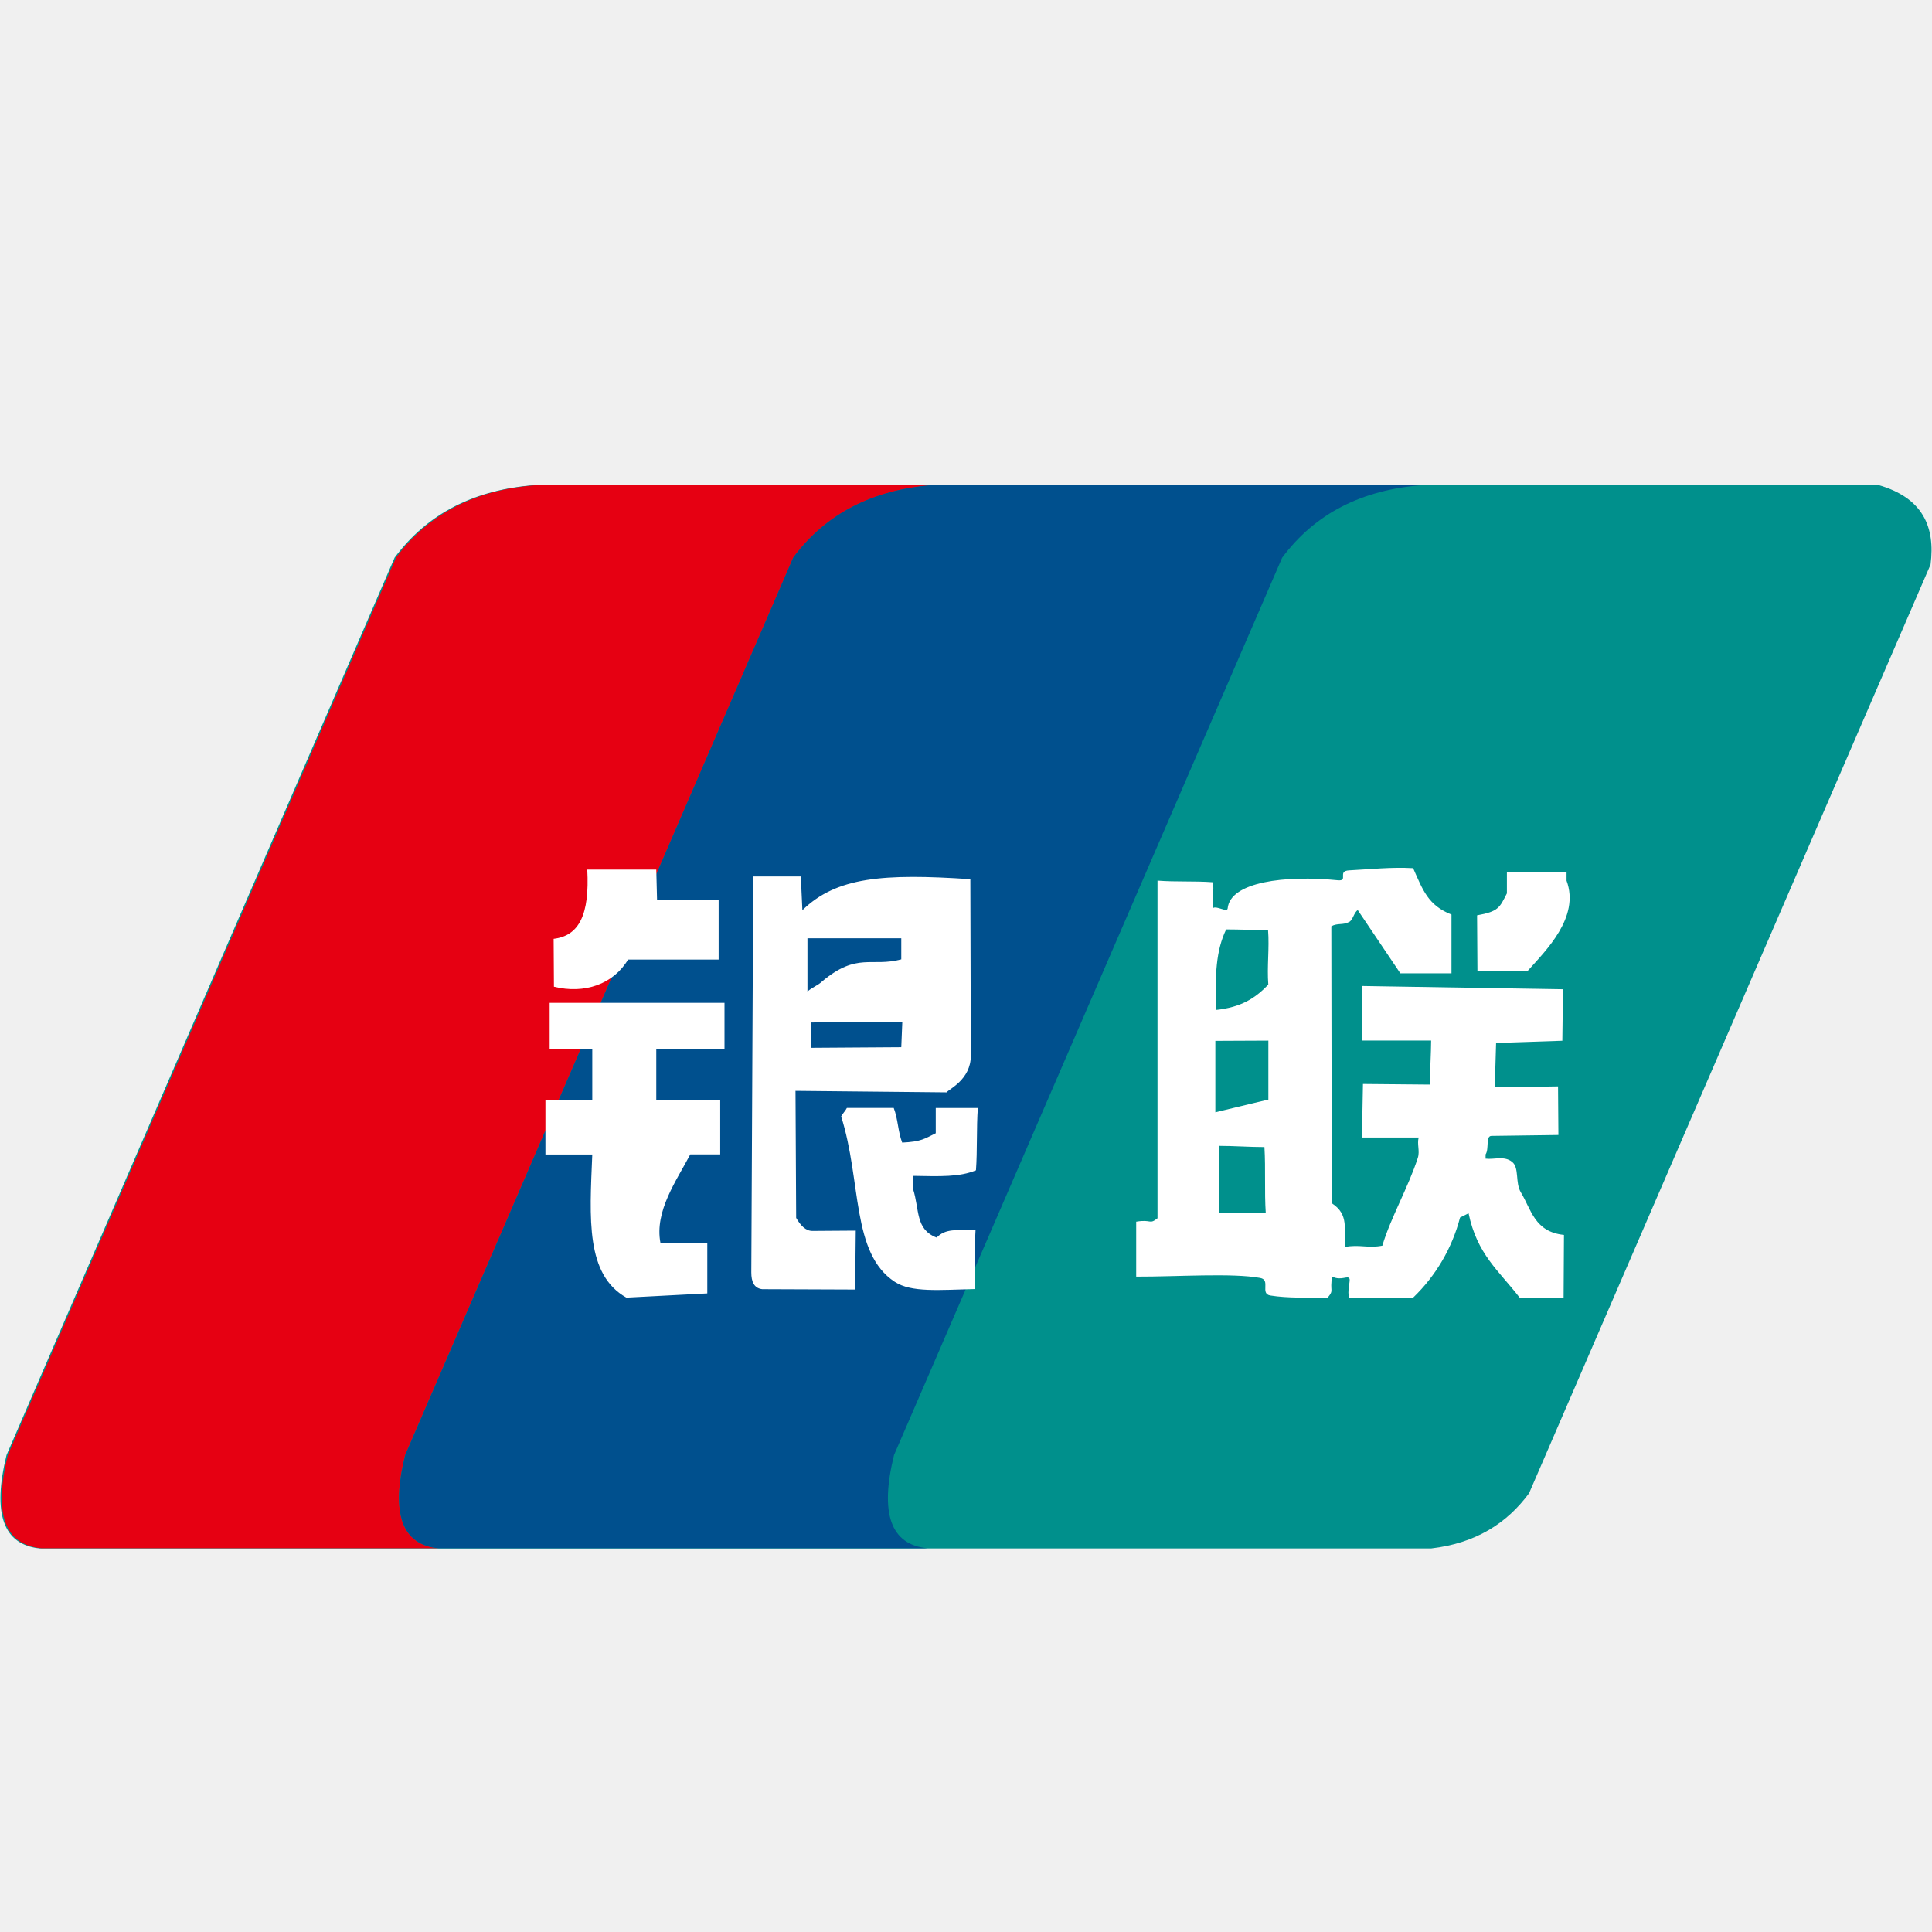
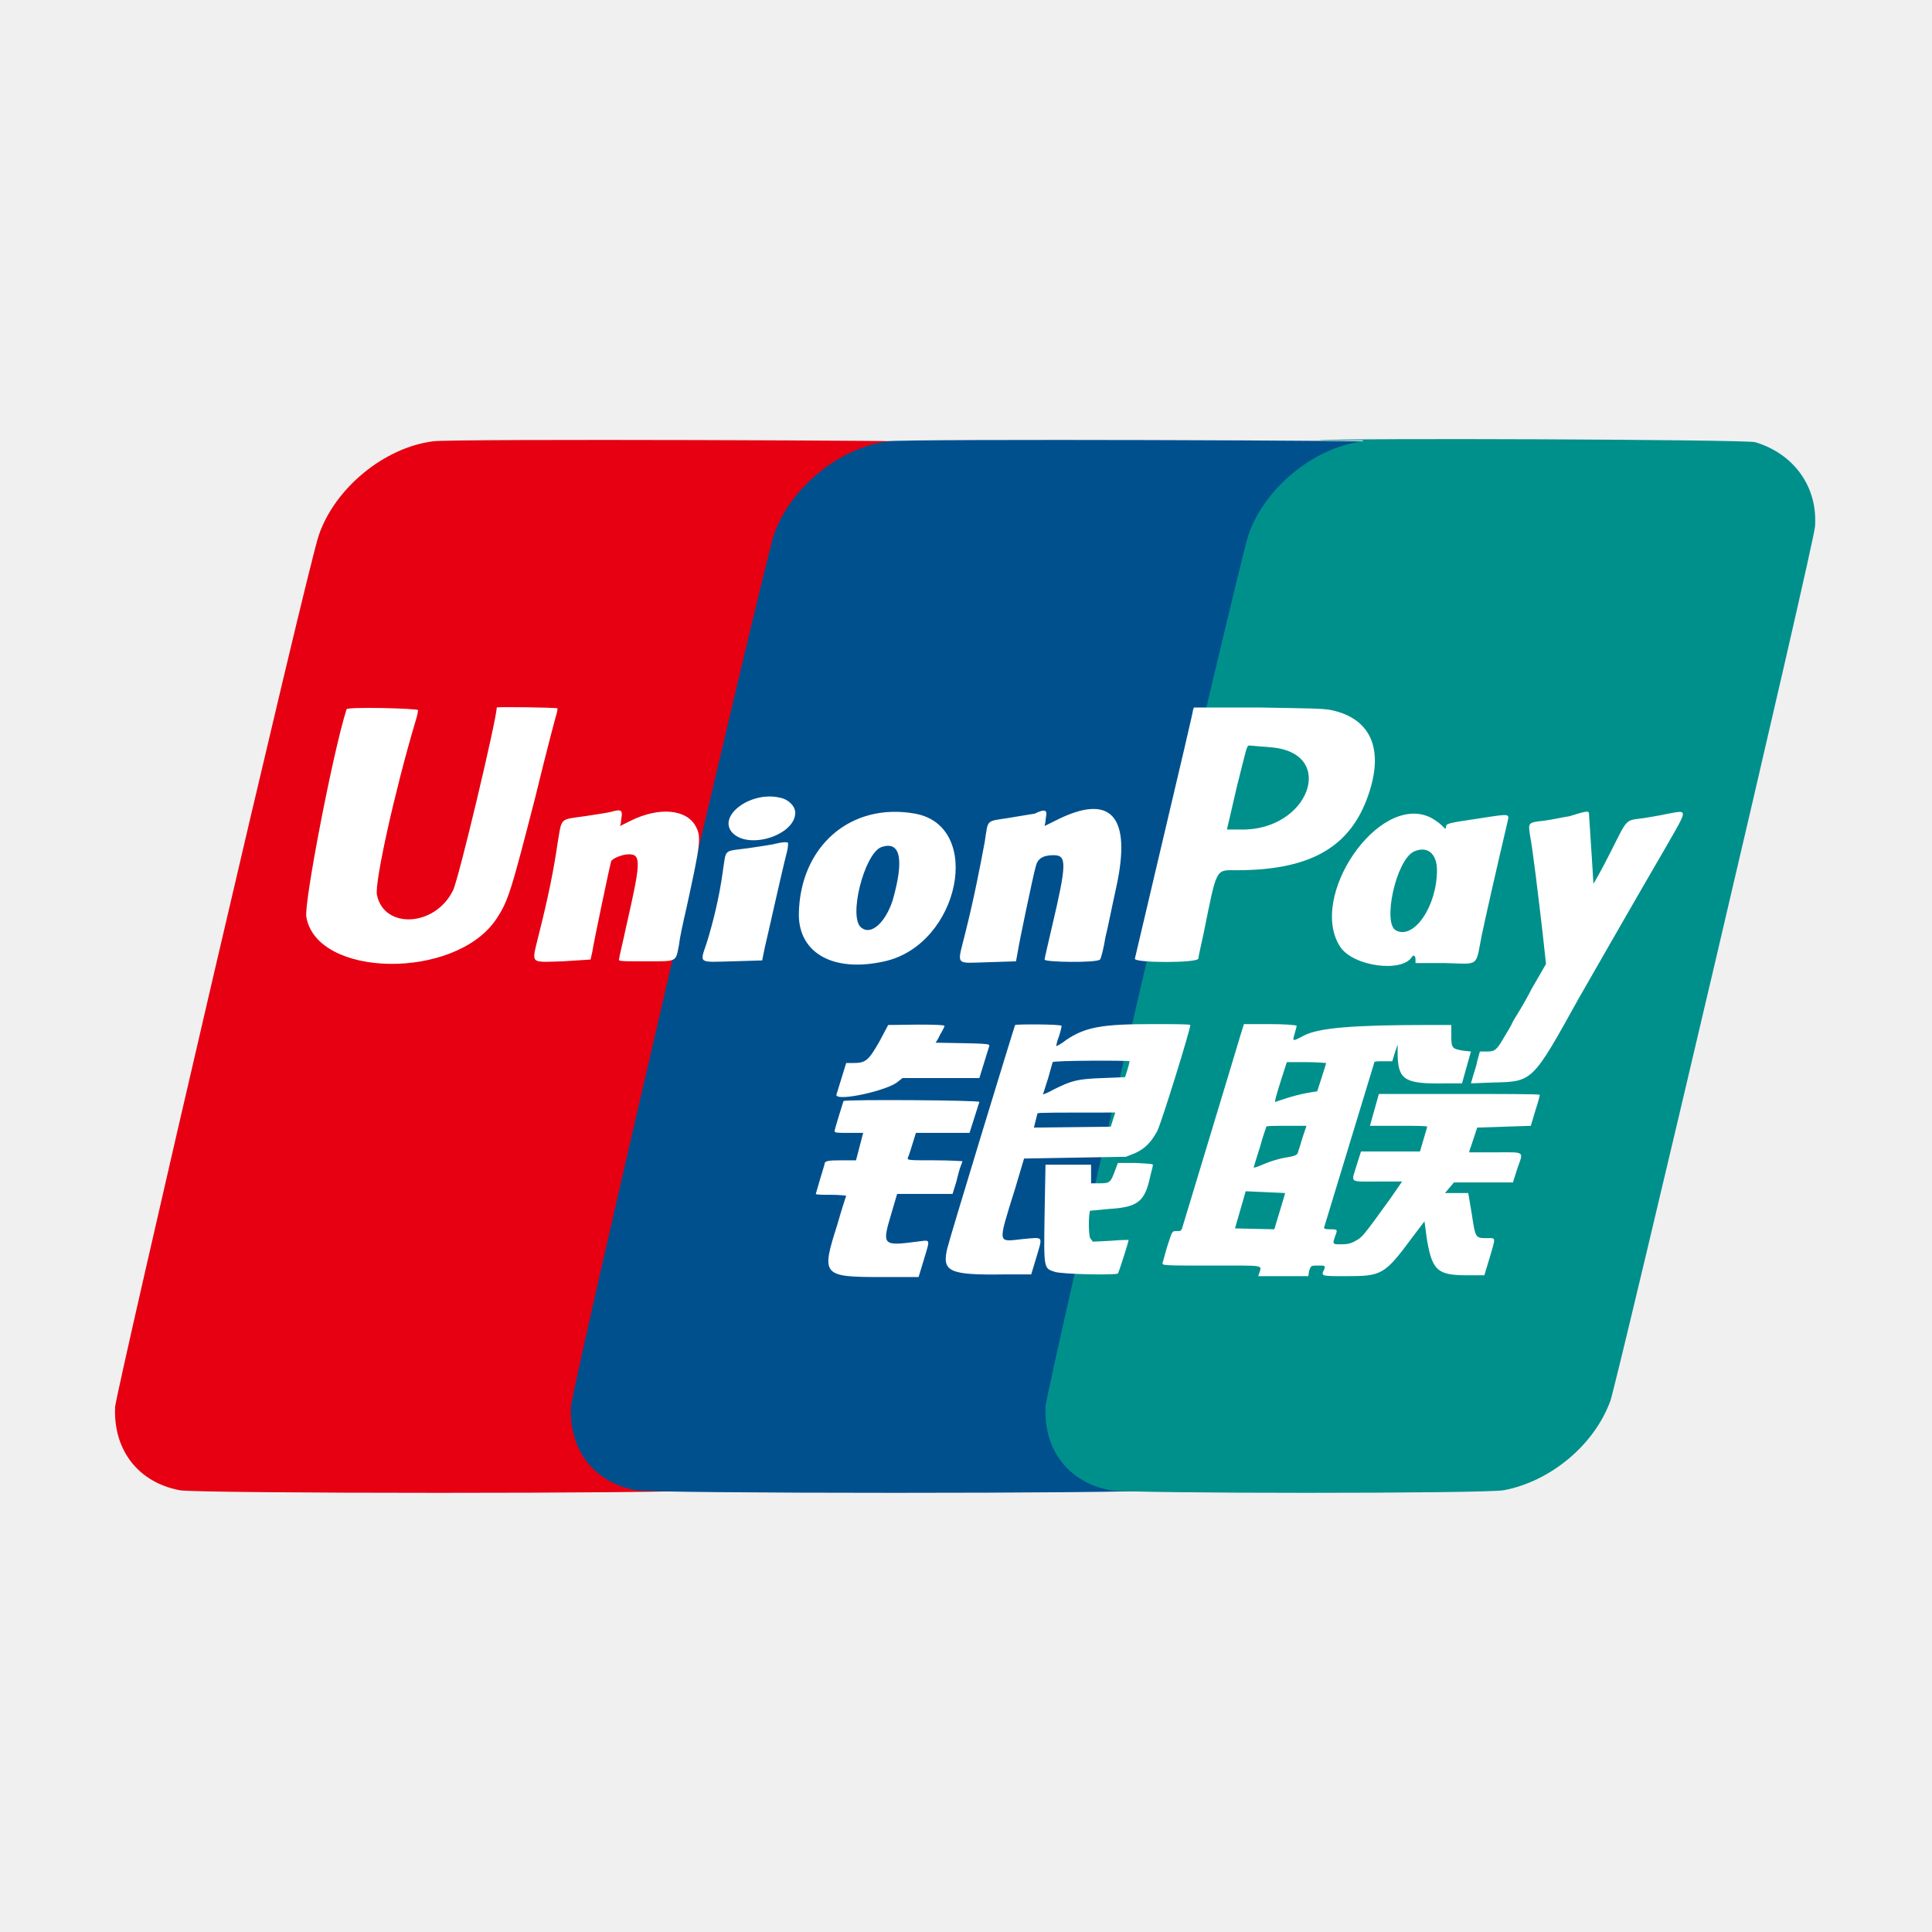
- <svg xmlns="http://www.w3.org/2000/svg" width="200" height="200" class="icon" viewBox="0 0 1024 1024">
-   <path fill="#00908C" d="M283.776 257.12h712c23.296 6.752 30.048 22.048 27.456 42.112l-212.8 492.224c-11.712 15.904-28.256 26.496-51.872 29.248H21.12c-19.392-1.92-25.28-18.4-17.664-49.472l205.696-475.68c17.408-23.456 42.368-36.128 74.624-38.464z" />
-   <path fill="#E60012" d="M284.48 257.12h210.56c-32.256 2.368-57.248 15.04-74.624 38.496L214.72 771.2c-7.648 31.04-1.76 47.488 17.664 49.408H21.824C2.4 818.72-3.456 802.272 4.16 771.2l205.728-475.648c17.408-23.456 42.368-36.16 74.592-38.4z" />
-   <path fill="#00508E" d="M495.04 257.12h259.104c-32.224 2.368-57.216 15.04-74.592 38.496L473.856 771.2c-7.648 31.04-1.76 47.488 17.664 49.408H232.384c-19.392-1.888-25.28-18.336-17.632-49.408l205.664-475.68c17.408-23.456 42.368-36.128 74.624-38.464v.032z" />
-   <path fill="#FFF" d="M311.296 460.896h36.544l.416 16.224h32.64v31.456h-48c-7.808 13.12-23.136 18.368-39.296 14.4l-.16-25.376c13.536-1.6 19.104-12.832 17.824-36.704zm458.048 54.976h-27.136l-22.56-33.504c-1.984 1.152-2.528 5.12-4.48 6.24-3.296 1.856-6.24.48-9.536 2.336l.224 146.784c9.408 6.08 6.304 13.856 7.008 23.2 7.52-1.504 12.288.8 19.808-.704 4.288-14.496 13.856-31.168 18.816-46.592 1.152-3.552-.544-7.36.448-10.72h-30.08l.544-28.384 35.456.32c0-5.92.672-17.376.672-23.328H721.92v-28.928l106.496 1.728-.352 27.296-35.104 1.184-.704 23.52 33.536-.512.192 25.76-35.488.48c-3.168 0-1.152 6.88-3.104 9.824v2.24c4.544.576 9.984-1.664 14.112 1.76 3.84 3.136 1.472 10.976 4.608 16.16 5.472 8.992 7.2 20.896 22.816 22.496l-.192 33.28h-23.264c-11.2-14.496-22.528-22.88-27.104-44.736l-4.512 2.24a90.43 90.43 0 0 1-24.832 42.432h-33.888c-1.28-2.88.64-8.736.128-9.984-.864-2.048-4.256 1.28-9.184-1.12-1.44 8.096 1.216 6.816-2.4 11.168-10.976-.096-21.024.32-30.304-1.152-5.76-.896.32-8.256-5.44-9.312-14.816-2.72-44.032-.64-65.728-.704v-29.12c8.192-1.408 6.88 1.728 11.296-1.824V466.752c9.76.768 19.552.128 29.344.864.768 3.744-.576 9.856.16 13.632 1.888-1.248 7.456 2.56 7.68.224 1.344-14.08 30.496-17.696 58.336-14.912 5.984.608-.512-4.928 6.08-5.248 10.816-.544 22.304-1.824 33.888-1.152 5.12 11.52 7.872 19.68 20.32 24.576v31.232l.064-.096zm29.344-53.568h31.616v4.48c7.232 19.456-11.2 37.248-20.672 47.872l-26.56.16-.192-29.664c11.456-2.08 11.936-4.096 15.808-11.648zm-399.488 2.24h25.248l.832 17.888c18.08-17.632 42.848-19.52 89.024-16.448l.256 93.568c0 12.704-11.648 17.696-12.864 19.424l-80.064-.8.352 67.328c2.24 3.904 5.024 6.944 8.64 6.912l22.944-.16-.32 31.232-49.28-.192c-4.384-.544-5.76-4.064-5.76-8.896l1.024-209.92-.032.096zm250.688 28.064c-5.44 11.328-5.856 23.808-5.44 42.688 13.216-1.408 20.64-6.016 27.776-13.408-.768-9.664.64-19.264-.128-28.928-6.784 0-15.424-.352-22.208-.352m-221.92 4.736v28.224c2.304-2.24 5.568-3.2 7.808-5.44 18.624-15.552 26.048-7.424 41.92-11.648v-11.168h-49.728zM291.36 531.52H384v24.544h-36.16v26.912h33.888v28.896h-15.872c-7.264 13.856-19.04 30.08-15.808 46.88h24.832v26.784l-42.88 2.24c-21.6-12.224-19.52-41.632-18.08-75.872h-24.832v-28.96h24.832v-26.912h-22.592v-24.544zm186.336 23.552.544-13.344-48.192.192v13.44l47.616-.32zm166.464-3.392v37.856c9.76-2.272 18.336-4.48 28.096-6.72v-31.264zm-148.224 35.584h22.336c-.768 10.4-.224 22.624-.992 33.024-8.704 3.616-19.104 3.2-33.344 2.944v6.944c3.52 11.04 1.12 21.376 12.48 25.76 4.8-4.832 10.304-3.936 20.64-3.968-.736 10.432.32 20.832-.448 31.264-18.72.448-33.6 1.92-42.368-3.84-23.168-15.168-17.504-53.312-28.416-87.68.768-1.472 2.304-2.976 3.04-4.48h24.832c2.304 5.984 2.208 12.448 4.48 18.368 10.176-.48 11.904-2.08 17.792-4.96v-13.376zm150.08 20.096v35.712h24.864c-.768-11.904 0-23.2-.704-35.104-7.552 0-16.64-.64-24.128-.64h-.064z" />
+ <svg xmlns="http://www.w3.org/2000/svg" t="1785574775668" class="icon" viewBox="0 0 1024 1024" version="1.1" p-id="7686" width="200" height="200">
+   <path d="M229.643 233.89c-26.054 3.28-52.107 24.846-60.636 49.688-5.683 15.47-107.536 454.219-108.005 462.19-0.949 22.968 12.314 39.844 34.104 44.064 8.055 1.874 266.703 1.874 275.232 0 24.631-4.69 47.843-23.908 56.372-47.345 3.316-8.906 108.48-456.093 108.48-463.595 1.422-21.096-11.372-38.44-31.738-44.533-4.739-0.934-262.912-1.874-273.81-0.47z" fill="#E60012" p-id="7687" />
+   <path d="M470.762 233.89c-26.054 3.28-52.107 24.846-60.632 49.688-5.214 15.47-107.534 454.219-107.534 462.19-0.95 22.968 12.314 39.844 34.108 44.064 8.05 1.874 266.698 1.874 275.227 0 24.635-4.69 47.847-23.908 56.372-47.345 3.317-8.906 108.479-456.093 108.479-463.595 1.424-21.096-11.366-38.44-31.736-44.533-5.214-0.934-263.387-1.874-274.284-0.47z" fill="#00508E" p-id="7688" />
+   <path d="M722.308 233.89c-26.054 3.28-52.112 24.846-60.637 49.688-5.209 15.47-107.534 454.219-107.534 462.19-0.945 22.968 12.32 39.844 34.108 44.064 8.055 1.874 200.383 1.874 208.908 0 24.634-4.69 47.847-23.908 56.372-47.345 3.316-8.906 108.484-456.093 108.484-463.595 1.418-21.096-11.371-38.44-31.743-44.533-4.734-1.404-220.748-2.343-231.645-0.934h23.687v0.465z" fill="#00908C" p-id="7689" />
+   <path d="M221.589 376.39c0 0.47-0.476 3.282-1.42 6.095-10.896 36.562-21.793 85.781-20.37 91.874 3.79 18.283 30.793 16.876 40.266-2.343 2.842-5.154 23.212-90.936 23.212-97.028 0-0.47 32.212 0 32.212 0.464 0 0 0 1.408-0.475 2.817-0.474 1.403-5.683 21.091-11.366 44.529-12.795 49.688-14.213 54.842-20.845 64.686-21.793 31.878-94.746 30.94-100.429-1.404-1.422-7.032 14.213-88.124 21.32-110.159 0-1.403 37.895-0.469 37.895 0.47z m484.139 0c21.79 4.69 28.42 22.03 18.472 47.816-9.947 25.78-31.262 37.028-68.686 37.028-11.371 0-10.423-1.874-17.529 33.282-1.419 6.562-2.841 12.656-2.841 13.594-0.476 2.343-34.11 2.343-33.635 0 28.426-120.468 30.793-130.78 30.793-131.72l0.474-1.402h34.104c27.003 0.464 34.583 0.464 38.848 1.403z m-292.282 46.408c4.735 0.938 8.05 4.69 8.05 7.97 0 11.717-24.16 19.688-33.16 10.779-8.525-8.905 9.475-22.5 25.11-18.75z m-83.849 8.904c0 0.94-0.474 2.817-0.474 4.22l-0.474 1.878 5.683-2.816c15.16-7.497 29.844-6.094 34.583 3.281 2.841 5.629 2.367 8.91-5.21 43.595-1.422 6.094-3.315 14.534-3.79 18.748-1.897 9.38-0.474 8.91-17.528 8.91-14.687 0-14.687 0-14.212-1.408 0-0.938 1.896-8.435 3.79-17.345 7.58-33.277 8.055-37.967 1.422-37.967-3.79 0-9.004 2.343-9.473 3.75-0.948 3.282-9.478 44.06-9.952 47.812l-0.945 4.22-14.687 0.938c-17.998 0.47-16.58 1.873-12.79-14.064 5.21-20.626 8.055-35.154 9.949-48.28 2.367-14.063 0.948-12.655 14.212-14.532 6.158-0.94 12.315-1.874 14.213-2.343 4.735-1.409 5.683-0.94 5.683 1.403z m225.014-0.464c0 0.933-0.474 2.811-0.474 4.216l-0.476 2.346 5.688-2.816c29.37-14.998 40.737-2.813 32.212 35.628-1.893 8.436-4.265 20.623-5.683 26.25-0.949 6.094-2.372 11.248-2.842 11.717-1.898 1.874-29.844 1.41-29.375 0 0-0.938 1.898-8.435 3.791-16.875 8.056-34.216 8.056-38.436 0.949-38.436-5.683 0-8.525 1.873-9.473 6.092-1.424 5.155-8.53 38.906-9.475 45l-0.948 5.158-14.687 0.47c-17.999 0.465-16.58 2.342-12.316-15.003 4.74-18.75 8.056-36.094 10.423-48.749 1.893-12.187 0.474-10.782 12.315-12.656 5.213-0.938 11.846-1.878 14.214-2.342 4.738-2.348 6.157-1.878 6.157 0z m287.547-0.47c1.892 28.592 2.368 37.028 2.368 37.498 0 0.47 4.264-7.032 8.999-16.406 9.473-18.749 7.58-16.876 18.002-18.28 2.842-0.469 8.525-1.409 12.79-2.342 10.423-1.878 10.423-2.817-1.423 17.81-16.105 27.658-38.368 66.564-46.423 80.627-24.157 43.591-24.157 43.591-44.527 44.06l-12.316 0.47 0.945-3.282c0.474-1.873 1.897-5.623 2.37-8.435l1.42-5.159h3.79c4.265 0 5.209-0.94 9-7.502 1.423-2.342 3.79-6.093 4.738-8.435 1.42-2.343 6.158-9.844 9.949-17.345l7.58-13.125-1.897-17.34c-2.367-20.158-5.209-44.065-6.631-51.097-0.95-6.562-0.95-6.562 7.58-7.5 3.79-0.466 9.948-1.874 13.264-2.343 8.999-2.812 9.947-2.812 10.422-1.874z m-357.183 0.47c36.476 6.562 23.686 69.37-16.106 78.28-27.003 6.094-45.475-4.22-45.475-24.847 0.47-36.093 27.472-59.53 61.58-53.433z m272.86 1.873c1.893 0.938 4.739 2.812 6.158 4.22 2.367 2.342 2.367 2.342 2.367 0.934 0.475-1.873 0-1.873 18.951-4.685 15.158-2.342 14.684-2.342 13.739 1.874-6.158 26.249-11.371 49.217-13.739 60.47-3.315 16.876-0.948 14.998-19.421 14.529h-15.635v-1.874c0-1.873-0.945-2.812-1.894-1.407-5.213 8.44-30.792 5.158-37.898-5.155-17.525-26.25 19.896-81.562 47.371-68.906z m-340.129 13.595s0 2.342-0.474 4.219c-3.786 14.999-10.418 45.469-11.842 51.092l-1.422 7.032-15.632 0.469c-18.472 0.47-17.528 1.404-13.738-9.843 3.316-10.783 6.633-23.908 8.53-37.972 1.892-12.186 0-10.313 13.738-12.186 6.157-0.94 12.79-1.873 14.208-2.342 3.79-0.939 6.158-0.939 6.632-0.47z m82.9 97.028c0 0.47-0.944 2.348-2.367 4.69-0.95 2.342-2.367 4.22-2.367 4.22 27.946 0.464 28.895 0.464 28.42 1.873l-5.209 16.876h-40.74l-2.367 1.873c-5.214 4.689-32.686 10.782-32.686 7.031l5.21-16.875h3.789c6.632 0 8.05-1.404 13.738-11.247l4.735-8.91c24.636-0.465 29.843 0 29.843 0.47z m62.06 0c0 0.47-0.475 2.812-1.424 5.629-0.948 2.342-1.417 4.685-1.417 5.154 0 0 2.366-0.94 5.207-3.28 10.423-7.033 19.422-8.437 45.95-8.437 10.423 0 19.422 0 19.896 0.465 0.475 0.939-15.156 51.565-17.528 56.25-3.316 6.098-6.633 9.379-11.84 11.721l-4.74 1.874-26.998 0.47-27.003 0.468-4.738 15.937c-9.474 30.47-9.474 28.128 4.264 26.72 10.897-0.94 10.423-1.873 7.107 9.374l-2.842 9.375h-13.738c-29.844 0.47-33.634-1.404-30.793-13.594 1.423-6.094 35.528-117.656 36.002-118.595 0.474-0.465 24.635-0.465 24.635 0.47z m124.584 0c0 0.47-0.474 1.877-0.944 3.75-1.423 4.69-1.423 4.69 4.735 1.41 8.054-4.221 27.002-5.629 65.845-5.629h12.32v5.629c0 6.562 0.475 7.03 6.158 7.966l4.264 0.469-2.372 8.44-2.366 8.435h-8.53c-21.789 0.47-25.104-1.873-25.58-14.528v-6.098l-1.418 4.22-1.423 4.69H733.2c-2.367 0-4.735 0-4.735 0.47 0 0-23.211 76.401-26.528 87.184-0.474 0.94 0 1.409 2.843 1.409 4.264 0 4.264 0 2.841 3.745-1.419 4.221-1.419 4.221 3.316 4.221 3.316 0 5.214-0.47 7.58-1.873 3.317-1.878 3.317-1.408 18.473-22.5l6.158-8.909h-12.79c-15.631 0-14.207 0.939-11.366-8.435l2.367-7.502h31.268c2.841-9.844 3.785-12.656 3.785-13.125 0-0.47-6.632-0.47-15.156-0.47h-15.158l4.735-16.875h42.633c23.212 0 42.638 0 42.638 0.47 0 0.469-0.948 4.22-2.37 8.44l-2.368 7.966-14.213 0.469-14.21 0.469c-2.37 7.032-3.315 10.313-3.789 11.252l-0.474 1.873h13.738c16.106 0 15.157-0.938 11.84 8.436l-2.367 7.501h-31.266l-4.735 5.624h12.316l1.892 11.252c1.898 12.656 1.898 12.656 8.055 12.656 4.74 0 4.74-0.94 1.424 10.312l-2.847 9.375h-8.999c-15.631 0-18.473-2.342-21.32-18.28l-1.418-10.313-5.683 7.502c-15.636 21.091-16.58 21.56-36.476 21.56-12.794 0-12.794 0-10.897-3.75 0.475-1.873 0.475-1.873-3.316-1.873-3.79 0-3.79 0-4.738 2.812l-0.475 2.811H666.88l0.474-1.408c1.424-4.684 3.79-4.215-25.105-4.215-25.109 0-26.527 0-26.053-1.409l2.368-8.435c2.841-8.44 2.367-8.44 5.209-8.44 2.37 0 2.37 0 3.315-3.281 22.268-73.592 29.374-97.03 30.319-100.31l1.897-6.094h13.264c8.525 0 14.682 0.465 14.682 0.934z m-168.167 40.314l-5.213 16.406h-28.42c-2.842 9.375-3.79 12.187-4.266 13.125-0.474 1.409 0.475 1.409 14.214 1.409 8.054 0 14.686 0.47 14.686 0.47 0 0.464-0.474 1.402-0.95 2.81-0.473 0.935-1.422 4.686-2.365 8.436l-1.898 6.093H475.5l-3.316 11.252c-4.738 15.937-4.264 16.406 13.738 14.064 7.581-0.939 7.107-1.877 3.79 9.375l-2.841 9.374h-19.9c-31.263 0-31.737-0.939-23.212-27.658 2.372-8.436 4.74-15.468 4.74-15.468s-3.317-0.47-8.056-0.47c-4.26 0-8.05 0-8.05-0.469 3.315-11.716 4.734-15.468 4.734-16.406 0.474-0.934 1.423-1.403 8.53-1.403h8.05l3.79-14.534h-7.576c-5.688 0-7.58 0-7.58-0.939 0-0.933 4.264-14.528 4.733-15.937 0.95-0.933 72.483-0.469 72.008 0.47z m91.9 33.752c0 0.938-0.949 3.75-1.42 6.093-2.846 13.125-6.631 15.937-21.792 16.875-5.209 0.47-9.948 0.938-9.948 0.938-0.949 1.405-0.949 12.657 0 14.53l1.423 1.877 9.473-0.47c5.21-0.469 9.474-0.469 9.474-0.469 0 0.939-5.21 17.345-5.684 17.81-0.948 0.94-29.843 0.47-33.634-0.934-5.683-1.878-5.683-1.409-5.214-30.94l0.476-25.78h24.16v9.844h4.74c5.208 0 5.682-0.47 8.05-7.033l1.422-3.75h9.475c8.524 0.47 9.473 0.47 8.999 1.409z m44.53-200.626l-5.213 22.5h7.107c36.476 0.938 51.637-40.784 16.105-43.596-5.684-0.47-10.893-0.939-11.367-0.939-1.422 0-1.422 1.41-6.631 22.035z m-188.542 31.874c-8.999 3.75-17.524 37.501-10.417 42.656 5.208 4.22 12.79-2.812 16.58-14.529 6.158-21.565 4.26-31.878-6.163-28.127z m282.339 2.342c-9.478 4.69-16.58 37.971-9.478 41.721 9.478 5.155 21.794-12.654 21.794-31.877 0-8.905-5.214-13.125-12.316-9.844zM557.927 562.957l-2.368 8.436c-1.422 4.22-2.367 7.97-2.841 8.435 0 0.47 2.367-0.465 5.683-2.343 9.473-4.685 12.316-5.623 26.053-6.092l11.846-0.47c1.893-5.623 2.368-7.966 2.368-8.435 0.474-0.47-40.267-0.47-40.741 0.47z m-8.05 27.185l-1.899 7.5 40.741-0.47 2.368-7.5c-32.212 0-41.21 0-41.21 0.47z m128.848-16.876c-1.896 6.097-3.315 10.782-2.841 10.782l5.683-1.873c2.842-0.94 8.055-2.347 10.897-2.812 2.841-0.469 5.209-0.94 5.683-0.94 0 0 4.74-14.532 4.74-15.001 0 0-4.74-0.465-10.423-0.465H682.04l-3.316 10.31z m-7.58 23.907c0 0.469-1.893 5.159-3.317 10.782-1.892 5.624-3.315 10.783-3.315 10.783 0 0.465 2.367-0.47 5.683-1.878 3.316-1.403 8.055-2.812 10.897-3.28 6.157-0.94 6.631-1.404 7.107-3.751 0.474-0.935 1.422-4.685 2.366-7.497l1.898-5.628H682.04c-5.683 0-10.897 0-10.897 0.469z m-16.58 53.908l20.845 0.47c4.264-14.064 5.683-18.754 5.683-19.223l-20.844-0.934-5.684 19.687z" fill="#FFFFFF" p-id="7690" />
</svg>
